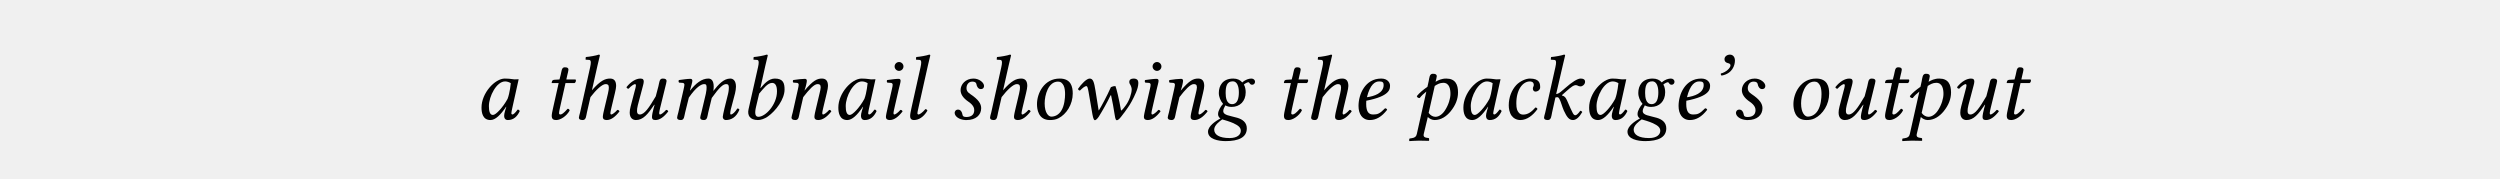
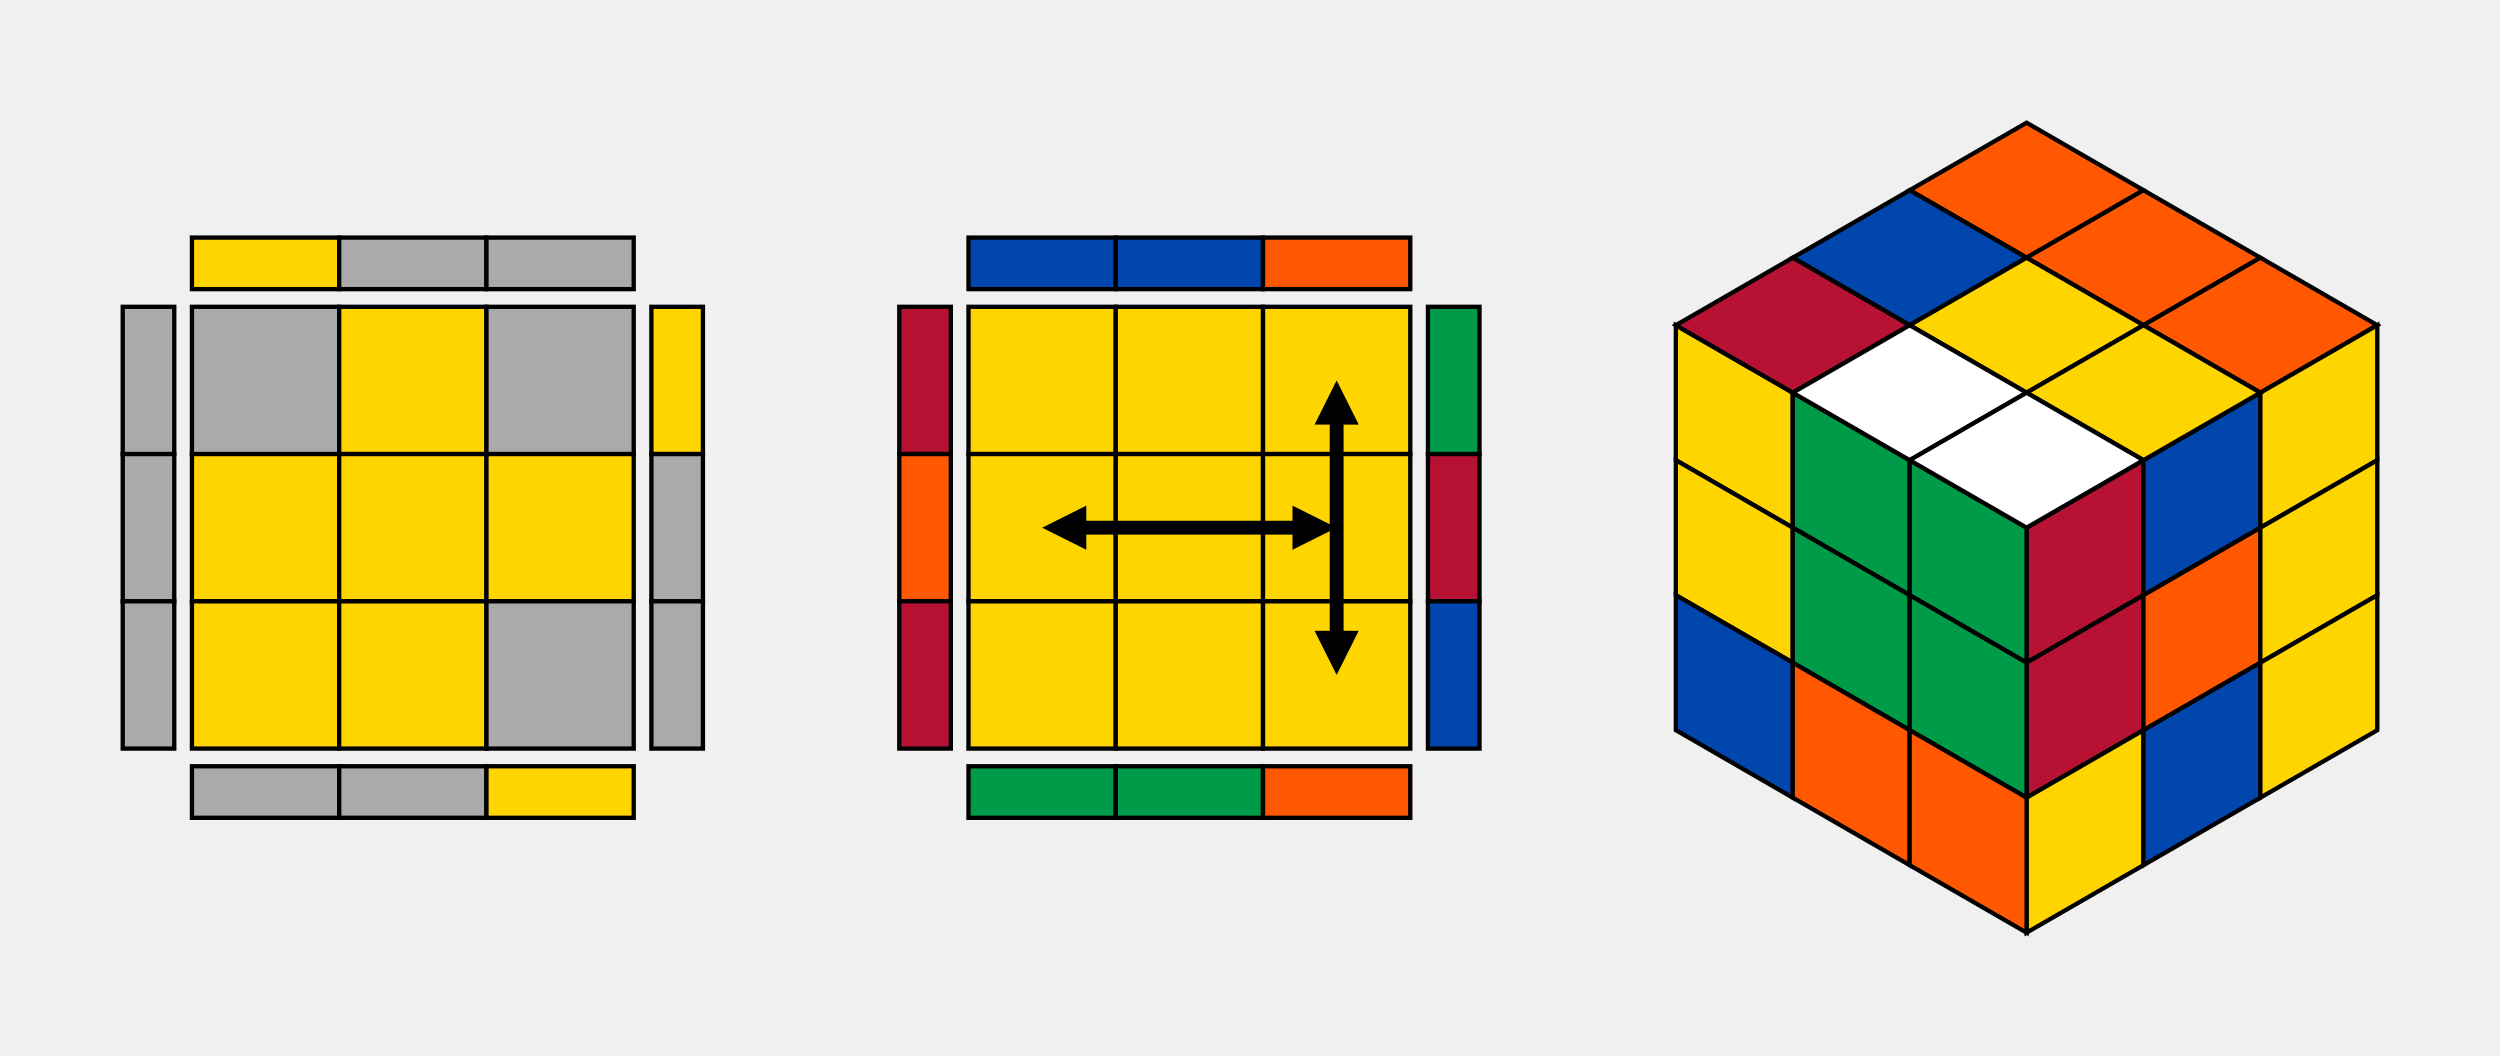
- <svg xmlns="http://www.w3.org/2000/svg" xmlns:xlink="http://www.w3.org/1999/xlink" class="typst-doc" viewBox="0 0 595.276 42.536" width="595.276pt" height="42.536pt">
-   <g>
-     <g transform="translate(112.9368 28.36323)">
-       <g class="typst-text" transform="scale(1, -1)">
-         <use xlink:href="#g2E3FF90794F3EDB27E26DF9B47696B1C" x="0" fill="#000000" fill-rule="nonzero" />
-         <use xlink:href="#gD39B3F2B492DC847B0596DC0776949EE" x="16.192" fill="#000000" fill-rule="nonzero" />
-         <use xlink:href="#gFA6148F88C331EEBF8F4A49EE591397C" x="22.946" fill="#000000" fill-rule="nonzero" />
-         <use xlink:href="#gBF1282F09A64114893AB126D8E2F85C0" x="34.364" fill="#000000" fill-rule="nonzero" />
-         <use xlink:href="#gB79EBE7CFE59DF1415B01F1D06CBE317" x="45.826" fill="#000000" fill-rule="nonzero" />
-         <use xlink:href="#gC516146BEC96A898DA501FF0179BAB92" x="63.052" fill="#000000" fill-rule="nonzero" />
-         <use xlink:href="#gC95D15F06200892310143E8791B3023D" x="73.568" fill="#000000" fill-rule="nonzero" />
-         <use xlink:href="#g2E3FF90794F3EDB27E26DF9B47696B1C" x="84.964" fill="#000000" fill-rule="nonzero" />
-         <use xlink:href="#g6F9311DFE36DC1568736632F5807BB54" x="95.656" fill="#000000" fill-rule="nonzero" />
-         <use xlink:href="#gD3F17393D9B1E532B669157320BCB379" x="101.728" fill="#000000" fill-rule="nonzero" />
-         <use xlink:href="#g63322C9237F8BAB432E587E13DB3CDCD" x="113.08" fill="#000000" fill-rule="nonzero" />
-         <use xlink:href="#gFA6148F88C331EEBF8F4A49EE591397C" x="120.846" fill="#000000" fill-rule="nonzero" />
-         <use xlink:href="#gCD14F748447278A5EDC4320BD7D8335A" x="132.264" fill="#000000" fill-rule="nonzero" />
-         <use xlink:href="#g20842ACA6734EB78DB5BC4F18B51A285" x="141.944" fill="#000000" fill-rule="nonzero" />
-         <use xlink:href="#g6F9311DFE36DC1568736632F5807BB54" x="157.08" fill="#000000" fill-rule="nonzero" />
-         <use xlink:href="#gC95D15F06200892310143E8791B3023D" x="163.152" fill="#000000" fill-rule="nonzero" />
-         <use xlink:href="#g86EF0F4F181AC3AC73F165A5A5893176" x="174.548" fill="#000000" fill-rule="nonzero" />
-         <use xlink:href="#gD39B3F2B492DC847B0596DC0776949EE" x="190.542" fill="#000000" fill-rule="nonzero" />
-         <use xlink:href="#gFA6148F88C331EEBF8F4A49EE591397C" x="197.296" fill="#000000" fill-rule="nonzero" />
-         <use xlink:href="#gDD1C33DF28D0A4B50807DFFF41D224A8" x="208.714" fill="#000000" fill-rule="nonzero" />
-         <use xlink:href="#g75D9209A7C6EC0DA10E195EF5AA3AF1" x="223.036" fill="#000000" fill-rule="nonzero" />
-         <use xlink:href="#g2E3FF90794F3EDB27E26DF9B47696B1C" x="233.794" fill="#000000" fill-rule="nonzero" />
-         <use xlink:href="#gDC20FB4BCDFDFCBDF624FCACDF5431A6" x="244.486" fill="#000000" fill-rule="nonzero" />
-         <use xlink:href="#gCB32F9CD6AABD69E5F559EA1151A1115" x="253.044" fill="#000000" fill-rule="nonzero" />
-         <use xlink:href="#g2E3FF90794F3EDB27E26DF9B47696B1C" x="263.736" fill="#000000" fill-rule="nonzero" />
-         <use xlink:href="#g86EF0F4F181AC3AC73F165A5A5893176" x="274.428" fill="#000000" fill-rule="nonzero" />
-         <use xlink:href="#gDD1C33DF28D0A4B50807DFFF41D224A8" x="284.922" fill="#000000" fill-rule="nonzero" />
-         <use xlink:href="#g45BC2897D5A1EA172A844C034B513456" x="293.216" fill="#000000" fill-rule="nonzero" />
-         <use xlink:href="#g63322C9237F8BAB432E587E13DB3CDCD" x="299.112" fill="#000000" fill-rule="nonzero" />
-         <use xlink:href="#gCD14F748447278A5EDC4320BD7D8335A" x="312.378" fill="#000000" fill-rule="nonzero" />
-         <use xlink:href="#gBF1282F09A64114893AB126D8E2F85C0" x="322.212" fill="#000000" fill-rule="nonzero" />
-         <use xlink:href="#gD39B3F2B492DC847B0596DC0776949EE" x="333.674" fill="#000000" fill-rule="nonzero" />
-         <use xlink:href="#g75D9209A7C6EC0DA10E195EF5AA3AF1" x="340.428" fill="#000000" fill-rule="nonzero" />
-         <use xlink:href="#gBF1282F09A64114893AB126D8E2F85C0" x="351.186" fill="#000000" fill-rule="nonzero" />
-         <use xlink:href="#gD39B3F2B492DC847B0596DC0776949EE" x="362.648" fill="#000000" fill-rule="nonzero" />
-       </g>
+ <svg xmlns="http://www.w3.org/2000/svg" viewBox="0 0 288.734 121.89" width="288.734pt" height="121.89pt">
+   <g transform="translate(14.17323 27.43937)">
+     <path fill="#aaaaaa" fill-rule="nonzero" stroke="#000000" stroke-width="0.5" stroke-linecap="butt" stroke-linejoin="miter" stroke-miterlimit="4" transform="translate(7.993701 7.993701)" d="M 0 0v 17.008h 17.008v -17.008Z " />
+     <path fill="#ffd500" fill-rule="nonzero" stroke="#000000" stroke-width="0.5" stroke-linecap="butt" stroke-linejoin="miter" stroke-miterlimit="4" transform="translate(25.00157 7.993701)" d="M 0 0v 17.008h 17.008v -17.008Z " />
+     <path fill="#aaaaaa" fill-rule="nonzero" stroke="#000000" stroke-width="0.5" stroke-linecap="butt" stroke-linejoin="miter" stroke-miterlimit="4" transform="translate(42.00945 7.993701)" d="M 0 0v 17.008h 17.008v -17.008Z " />
+     <path fill="#ffd500" fill-rule="nonzero" stroke="#000000" stroke-width="0.5" stroke-linecap="butt" stroke-linejoin="miter" stroke-miterlimit="4" transform="translate(7.993701 25.00157)" d="M 0 0v 17.008h 17.008v -17.008Z " />
+     <path fill="#ffd500" fill-rule="nonzero" stroke="#000000" stroke-width="0.5" stroke-linecap="butt" stroke-linejoin="miter" stroke-miterlimit="4" transform="translate(25.00157 25.00157)" d="M 0 0v 17.008h 17.008v -17.008Z " />
+     <path fill="#ffd500" fill-rule="nonzero" stroke="#000000" stroke-width="0.5" stroke-linecap="butt" stroke-linejoin="miter" stroke-miterlimit="4" transform="translate(42.00945 25.00157)" d="M 0 0v 17.008h 17.008v -17.008Z " />
+     <path fill="#ffd500" fill-rule="nonzero" stroke="#000000" stroke-width="0.5" stroke-linecap="butt" stroke-linejoin="miter" stroke-miterlimit="4" transform="translate(7.993701 42.00945)" d="M 0 0v 17.008h 17.008v -17.008Z " />
+     <path fill="#ffd500" fill-rule="nonzero" stroke="#000000" stroke-width="0.5" stroke-linecap="butt" stroke-linejoin="miter" stroke-miterlimit="4" transform="translate(25.00157 42.00945)" d="M 0 0v 17.008h 17.008v -17.008Z " />
+     <path fill="#aaaaaa" fill-rule="nonzero" stroke="#000000" stroke-width="0.5" stroke-linecap="butt" stroke-linejoin="miter" stroke-miterlimit="4" transform="translate(42.00945 42.00945)" d="M 0 0v 17.008h 17.008v -17.008Z " />
+     <path fill="#ffd500" fill-rule="nonzero" stroke="#000000" stroke-width="0.5" stroke-linecap="butt" stroke-linejoin="miter" stroke-miterlimit="4" transform="translate(7.993701)" d="M 0 0v 5.953h 17.008v -5.953Z " />
+     <path fill="#aaaaaa" fill-rule="nonzero" stroke="#000000" stroke-width="0.5" stroke-linecap="butt" stroke-linejoin="miter" stroke-miterlimit="4" transform="translate(7.993701 61.05827)" d="M 0 0v 5.953h 17.008v -5.953Z " />
+     <path fill="#aaaaaa" fill-rule="nonzero" stroke="#000000" stroke-width="0.5" stroke-linecap="butt" stroke-linejoin="miter" stroke-miterlimit="4" transform="translate(0 7.993701)" d="M 0 0v 17.008h 5.953v -17.008Z " />
+     <path fill="#ffd500" fill-rule="nonzero" stroke="#000000" stroke-width="0.5" stroke-linecap="butt" stroke-linejoin="miter" stroke-miterlimit="4" transform="translate(61.05827 7.993701)" d="M 0 0v 17.008h 5.953v -17.008Z " />
+     <path fill="#aaaaaa" fill-rule="nonzero" stroke="#000000" stroke-width="0.5" stroke-linecap="butt" stroke-linejoin="miter" stroke-miterlimit="4" transform="translate(25.00157)" d="M 0 0v 5.953h 17.008v -5.953Z " />
+     <path fill="#aaaaaa" fill-rule="nonzero" stroke="#000000" stroke-width="0.5" stroke-linecap="butt" stroke-linejoin="miter" stroke-miterlimit="4" transform="translate(25.00157 61.05827)" d="M 0 0v 5.953h 17.008v -5.953Z " />
+     <path fill="#aaaaaa" fill-rule="nonzero" stroke="#000000" stroke-width="0.5" stroke-linecap="butt" stroke-linejoin="miter" stroke-miterlimit="4" transform="translate(0 25.00157)" d="M 0 0v 17.008h 5.953v -17.008Z " />
+     <path fill="#aaaaaa" fill-rule="nonzero" stroke="#000000" stroke-width="0.5" stroke-linecap="butt" stroke-linejoin="miter" stroke-miterlimit="4" transform="translate(61.05827 25.00157)" d="M 0 0v 17.008h 5.953v -17.008Z " />
+     <path fill="#aaaaaa" fill-rule="nonzero" stroke="#000000" stroke-width="0.5" stroke-linecap="butt" stroke-linejoin="miter" stroke-miterlimit="4" transform="translate(42.00945)" d="M 0 0v 5.953h 17.008v -5.953Z " />
+     <path fill="#ffd500" fill-rule="nonzero" stroke="#000000" stroke-width="0.5" stroke-linecap="butt" stroke-linejoin="miter" stroke-miterlimit="4" transform="translate(42.00945 61.05827)" d="M 0 0v 5.953h 17.008v -5.953Z " />
+     <path fill="#aaaaaa" fill-rule="nonzero" stroke="#000000" stroke-width="0.5" stroke-linecap="butt" stroke-linejoin="miter" stroke-miterlimit="4" transform="translate(0 42.00945)" d="M 0 0v 17.008h 5.953v -17.008Z " />
+     <path fill="#aaaaaa" fill-rule="nonzero" stroke="#000000" stroke-width="0.5" stroke-linecap="butt" stroke-linejoin="miter" stroke-miterlimit="4" transform="translate(61.05827 42.00945)" d="M 0 0v 17.008h 5.953v -17.008Z " />
+   </g>
+   <g transform="translate(103.8614 27.43937)">
+     <path fill="#ffd500" fill-rule="nonzero" stroke="#000000" stroke-width="0.5" stroke-linecap="butt" stroke-linejoin="miter" stroke-miterlimit="4" transform="translate(7.993701 7.993701)" d="M 0 0v 17.008h 17.008v -17.008Z " />
+     <path fill="#ffd500" fill-rule="nonzero" stroke="#000000" stroke-width="0.5" stroke-linecap="butt" stroke-linejoin="miter" stroke-miterlimit="4" transform="translate(25.00157 7.993701)" d="M 0 0v 17.008h 17.008v -17.008Z " />
+     <path fill="#ffd500" fill-rule="nonzero" stroke="#000000" stroke-width="0.5" stroke-linecap="butt" stroke-linejoin="miter" stroke-miterlimit="4" transform="translate(42.00945 7.993701)" d="M 0 0v 17.008h 17.008v -17.008Z " />
+     <path fill="#ffd500" fill-rule="nonzero" stroke="#000000" stroke-width="0.5" stroke-linecap="butt" stroke-linejoin="miter" stroke-miterlimit="4" transform="translate(7.993701 25.00157)" d="M 0 0v 17.008h 17.008v -17.008Z " />
+     <path fill="#ffd500" fill-rule="nonzero" stroke="#000000" stroke-width="0.5" stroke-linecap="butt" stroke-linejoin="miter" stroke-miterlimit="4" transform="translate(25.00157 25.00157)" d="M 0 0v 17.008h 17.008v -17.008Z " />
+     <path fill="#ffd500" fill-rule="nonzero" stroke="#000000" stroke-width="0.5" stroke-linecap="butt" stroke-linejoin="miter" stroke-miterlimit="4" transform="translate(42.00945 25.00157)" d="M 0 0v 17.008h 17.008v -17.008Z " />
+     <path fill="#ffd500" fill-rule="nonzero" stroke="#000000" stroke-width="0.5" stroke-linecap="butt" stroke-linejoin="miter" stroke-miterlimit="4" transform="translate(7.993701 42.00945)" d="M 0 0v 17.008h 17.008v -17.008Z " />
+     <path fill="#ffd500" fill-rule="nonzero" stroke="#000000" stroke-width="0.5" stroke-linecap="butt" stroke-linejoin="miter" stroke-miterlimit="4" transform="translate(25.00157 42.00945)" d="M 0 0v 17.008h 17.008v -17.008Z " />
+     <path fill="#ffd500" fill-rule="nonzero" stroke="#000000" stroke-width="0.5" stroke-linecap="butt" stroke-linejoin="miter" stroke-miterlimit="4" transform="translate(42.00945 42.00945)" d="M 0 0v 17.008h 17.008v -17.008Z " />
+     <path fill="#0046ad" fill-rule="nonzero" stroke="#000000" stroke-width="0.5" stroke-linecap="butt" stroke-linejoin="miter" stroke-miterlimit="4" transform="translate(7.993701)" d="M 0 0v 5.953h 17.008v -5.953Z " />
+     <path fill="#009b48" fill-rule="nonzero" stroke="#000000" stroke-width="0.5" stroke-linecap="butt" stroke-linejoin="miter" stroke-miterlimit="4" transform="translate(7.993701 61.05827)" d="M 0 0v 5.953h 17.008v -5.953Z " />
+     <path fill="#b71234" fill-rule="nonzero" stroke="#000000" stroke-width="0.5" stroke-linecap="butt" stroke-linejoin="miter" stroke-miterlimit="4" transform="translate(0 7.993701)" d="M 0 0v 17.008h 5.953v -17.008Z " />
+     <path fill="#009b48" fill-rule="nonzero" stroke="#000000" stroke-width="0.5" stroke-linecap="butt" stroke-linejoin="miter" stroke-miterlimit="4" transform="translate(61.05827 7.993701)" d="M 0 0v 17.008h 5.953v -17.008Z " />
+     <path fill="#0046ad" fill-rule="nonzero" stroke="#000000" stroke-width="0.5" stroke-linecap="butt" stroke-linejoin="miter" stroke-miterlimit="4" transform="translate(25.00157)" d="M 0 0v 5.953h 17.008v -5.953Z " />
+     <path fill="#009b48" fill-rule="nonzero" stroke="#000000" stroke-width="0.5" stroke-linecap="butt" stroke-linejoin="miter" stroke-miterlimit="4" transform="translate(25.00157 61.05827)" d="M 0 0v 5.953h 17.008v -5.953Z " />
+     <path fill="#ff5800" fill-rule="nonzero" stroke="#000000" stroke-width="0.5" stroke-linecap="butt" stroke-linejoin="miter" stroke-miterlimit="4" transform="translate(0 25.00157)" d="M 0 0v 17.008h 5.953v -17.008Z " />
+     <path fill="#b71234" fill-rule="nonzero" stroke="#000000" stroke-width="0.5" stroke-linecap="butt" stroke-linejoin="miter" stroke-miterlimit="4" transform="translate(61.05827 25.00157)" d="M 0 0v 17.008h 5.953v -17.008Z " />
+     <path fill="#ff5800" fill-rule="nonzero" stroke="#000000" stroke-width="0.5" stroke-linecap="butt" stroke-linejoin="miter" stroke-miterlimit="4" transform="translate(42.00945)" d="M 0 0v 5.953h 17.008v -5.953Z " />
+     <path fill="#ff5800" fill-rule="nonzero" stroke="#000000" stroke-width="0.5" stroke-linecap="butt" stroke-linejoin="miter" stroke-miterlimit="4" transform="translate(42.00945 61.05827)" d="M 0 0v 5.953h 17.008v -5.953Z " />
+     <path fill="#b71234" fill-rule="nonzero" stroke="#000000" stroke-width="0.5" stroke-linecap="butt" stroke-linejoin="miter" stroke-miterlimit="4" transform="translate(0 42.00945)" d="M 0 0v 17.008h 5.953v -17.008Z " />
+     <path fill="#0046ad" fill-rule="nonzero" stroke="#000000" stroke-width="0.5" stroke-linecap="butt" stroke-linejoin="miter" stroke-miterlimit="4" transform="translate(61.05827 42.00945)" d="M 0 0v 17.008h 5.953v -17.008Z " />
+     <path fill="none" stroke="#000000" stroke-width="1.6" stroke-linecap="butt" stroke-linejoin="miter" stroke-miterlimit="4" transform="translate(50.51339 20.06929)" d="M 0 0v 26.872" />
+     <path fill="#000000" fill-rule="nonzero" d="M 0 0m 50.513 50.513l 2.551 -5.102h -5.102Z " />
+     <path fill="#000000" fill-rule="nonzero" d="M 0 0m 50.513 16.498l -2.551 5.102h 5.102Z " />
+     <path fill="none" stroke="#000000" stroke-width="1.6" stroke-linecap="butt" stroke-linejoin="miter" stroke-miterlimit="4" transform="translate(20.06929 33.50551)" d="M 0 0h 26.872" />
+     <path fill="#000000" fill-rule="nonzero" d="M 0 0m 50.513 33.506l -5.102 -2.551v 5.102Z " />
+     <path fill="#000000" fill-rule="nonzero" d="M 0 0m 16.498 33.506l 5.102 2.551v -5.102Z " />
+   </g>
+   <g transform="translate(193.5496 14.17323)">
+     <g>
+       <path fill="#ff5800" fill-rule="nonzero" stroke="#000000" stroke-width="0.5" stroke-linecap="butt" stroke-linejoin="miter" stroke-miterlimit="4" transform="translate(27.00363)" d="M 0 0m 13.502 0l 13.502 7.795l -13.502 7.795l -13.502 -7.795l 13.502 -7.795Z " />
+       <path fill="#ffd500" fill-rule="nonzero" stroke="#000000" stroke-width="0.5" stroke-linecap="butt" stroke-linejoin="miter" stroke-miterlimit="4" transform="translate(0 23.38583)" d="M 0 0m 0 15.591l 13.502 7.795v -15.591l -13.502 -7.795v 15.591Z " />
+       <path fill="#b71234" fill-rule="nonzero" stroke="#000000" stroke-width="0.5" stroke-linecap="butt" stroke-linejoin="miter" stroke-miterlimit="4" transform="translate(40.50544 38.97638)" d="M 0 0m 0 23.386l 13.502 -7.795v -15.591l -13.502 7.795v 15.591Z " />
+       <path fill="#ff5800" fill-rule="nonzero" stroke="#000000" stroke-width="0.5" stroke-linecap="butt" stroke-linejoin="miter" stroke-miterlimit="4" transform="translate(40.50544 7.795276)" d="M 0 0m 13.502 0l 13.502 7.795l -13.502 7.795l -13.502 -7.795l 13.502 -7.795Z " />
+       <path fill="#009b48" fill-rule="nonzero" stroke="#000000" stroke-width="0.5" stroke-linecap="butt" stroke-linejoin="miter" stroke-miterlimit="4" transform="translate(13.50181 31.1811)" d="M 0 0m 0 15.591l 13.502 7.795v -15.591l -13.502 -7.795v 15.591Z " />
+       <path fill="#0046ad" fill-rule="nonzero" stroke="#000000" stroke-width="0.5" stroke-linecap="butt" stroke-linejoin="miter" stroke-miterlimit="4" transform="translate(54.00725 31.1811)" d="M 0 0m 0 23.386l 13.502 -7.795v -15.591l -13.502 7.795v 15.591Z " />
+       <path fill="#ff5800" fill-rule="nonzero" stroke="#000000" stroke-width="0.5" stroke-linecap="butt" stroke-linejoin="miter" stroke-miterlimit="4" transform="translate(54.00725 15.59055)" d="M 0 0m 13.502 0l 13.502 7.795l -13.502 7.795l -13.502 -7.795l 13.502 -7.795Z " />
+       <path fill="#009b48" fill-rule="nonzero" stroke="#000000" stroke-width="0.5" stroke-linecap="butt" stroke-linejoin="miter" stroke-miterlimit="4" transform="translate(27.00363 38.97638)" d="M 0 0m 0 15.591l 13.502 7.795v -15.591l -13.502 -7.795v 15.591Z " />
+       <path fill="#ffd500" fill-rule="nonzero" stroke="#000000" stroke-width="0.5" stroke-linecap="butt" stroke-linejoin="miter" stroke-miterlimit="4" transform="translate(67.50907 23.38583)" d="M 0 0m 0 23.386l 13.502 -7.795v -15.591l -13.502 7.795v 15.591Z " />
+       <path fill="#0046ad" fill-rule="nonzero" stroke="#000000" stroke-width="0.5" stroke-linecap="butt" stroke-linejoin="miter" stroke-miterlimit="4" transform="translate(13.50181 7.795276)" d="M 0 0m 13.502 0l 13.502 7.795l -13.502 7.795l -13.502 -7.795l 13.502 -7.795Z " />
+       <path fill="#ffd500" fill-rule="nonzero" stroke="#000000" stroke-width="0.5" stroke-linecap="butt" stroke-linejoin="miter" stroke-miterlimit="4" transform="translate(0 38.97638)" d="M 0 0m 0 15.591l 13.502 7.795v -15.591l -13.502 -7.795v 15.591Z " />
+       <path fill="#b71234" fill-rule="nonzero" stroke="#000000" stroke-width="0.5" stroke-linecap="butt" stroke-linejoin="miter" stroke-miterlimit="4" transform="translate(40.50544 54.56693)" d="M 0 0m 0 23.386l 13.502 -7.795v -15.591l -13.502 7.795v 15.591Z " />
+       <path fill="#ffd500" fill-rule="nonzero" stroke="#000000" stroke-width="0.5" stroke-linecap="butt" stroke-linejoin="miter" stroke-miterlimit="4" transform="translate(27.00363 15.59055)" d="M 0 0m 13.502 0l 13.502 7.795l -13.502 7.795l -13.502 -7.795l 13.502 -7.795Z " />
+       <path fill="#009b48" fill-rule="nonzero" stroke="#000000" stroke-width="0.5" stroke-linecap="butt" stroke-linejoin="miter" stroke-miterlimit="4" transform="translate(13.50181 46.77165)" d="M 0 0m 0 15.591l 13.502 7.795v -15.591l -13.502 -7.795v 15.591Z " />
+       <path fill="#ff5800" fill-rule="nonzero" stroke="#000000" stroke-width="0.5" stroke-linecap="butt" stroke-linejoin="miter" stroke-miterlimit="4" transform="translate(54.00725 46.77165)" d="M 0 0m 0 23.386l 13.502 -7.795v -15.591l -13.502 7.795v 15.591Z " />
+       <path fill="#ffd500" fill-rule="nonzero" stroke="#000000" stroke-width="0.5" stroke-linecap="butt" stroke-linejoin="miter" stroke-miterlimit="4" transform="translate(40.50544 23.38583)" d="M 0 0m 13.502 0l 13.502 7.795l -13.502 7.795l -13.502 -7.795l 13.502 -7.795Z " />
+       <path fill="#009b48" fill-rule="nonzero" stroke="#000000" stroke-width="0.5" stroke-linecap="butt" stroke-linejoin="miter" stroke-miterlimit="4" transform="translate(27.00363 54.56693)" d="M 0 0m 0 15.591l 13.502 7.795v -15.591l -13.502 -7.795v 15.591Z " />
+       <path fill="#ffd500" fill-rule="nonzero" stroke="#000000" stroke-width="0.5" stroke-linecap="butt" stroke-linejoin="miter" stroke-miterlimit="4" transform="translate(67.50907 38.97638)" d="M 0 0m 0 23.386l 13.502 -7.795v -15.591l -13.502 7.795v 15.591Z " />
+       <path fill="#b71234" fill-rule="nonzero" stroke="#000000" stroke-width="0.5" stroke-linecap="butt" stroke-linejoin="miter" stroke-miterlimit="4" transform="translate(0 15.59055)" d="M 0 0m 13.502 0l 13.502 7.795l -13.502 7.795l -13.502 -7.795l 13.502 -7.795Z " />
+       <path fill="#0046ad" fill-rule="nonzero" stroke="#000000" stroke-width="0.5" stroke-linecap="butt" stroke-linejoin="miter" stroke-miterlimit="4" transform="translate(0 54.56693)" d="M 0 0m 0 15.591l 13.502 7.795v -15.591l -13.502 -7.795v 15.591Z " />
+       <path fill="#ffd500" fill-rule="nonzero" stroke="#000000" stroke-width="0.5" stroke-linecap="butt" stroke-linejoin="miter" stroke-miterlimit="4" transform="translate(40.50544 70.15748)" d="M 0 0m 0 23.386l 13.502 -7.795v -15.591l -13.502 7.795v 15.591Z " />
+       <path fill="#ffffff" fill-rule="nonzero" stroke="#000000" stroke-width="0.5" stroke-linecap="butt" stroke-linejoin="miter" stroke-miterlimit="4" transform="translate(13.50181 23.38583)" d="M 0 0m 13.502 0l 13.502 7.795l -13.502 7.795l -13.502 -7.795l 13.502 -7.795Z " />
+       <path fill="#ff5800" fill-rule="nonzero" stroke="#000000" stroke-width="0.5" stroke-linecap="butt" stroke-linejoin="miter" stroke-miterlimit="4" transform="translate(13.50181 62.3622)" d="M 0 0m 0 15.591l 13.502 7.795v -15.591l -13.502 -7.795v 15.591Z " />
+       <path fill="#0046ad" fill-rule="nonzero" stroke="#000000" stroke-width="0.5" stroke-linecap="butt" stroke-linejoin="miter" stroke-miterlimit="4" transform="translate(54.00725 62.3622)" d="M 0 0m 0 23.386l 13.502 -7.795v -15.591l -13.502 7.795v 15.591Z " />
+       <path fill="#ffffff" fill-rule="nonzero" stroke="#000000" stroke-width="0.5" stroke-linecap="butt" stroke-linejoin="miter" stroke-miterlimit="4" transform="translate(27.00363 31.1811)" d="M 0 0m 13.502 0l 13.502 7.795l -13.502 7.795l -13.502 -7.795l 13.502 -7.795Z " />
+       <path fill="#ff5800" fill-rule="nonzero" stroke="#000000" stroke-width="0.5" stroke-linecap="butt" stroke-linejoin="miter" stroke-miterlimit="4" transform="translate(27.00363 70.15748)" d="M 0 0m 0 15.591l 13.502 7.795v -15.591l -13.502 -7.795v 15.591Z " />
+       <path fill="#ffd500" fill-rule="nonzero" stroke="#000000" stroke-width="0.5" stroke-linecap="butt" stroke-linejoin="miter" stroke-miterlimit="4" transform="translate(67.50907 54.56693)" d="M 0 0m 0 23.386l 13.502 -7.795v -15.591l -13.502 7.795v 15.591Z " />
    </g>
  </g>
-   <defs id="glyph">
-     <symbol id="g2E3FF90794F3EDB27E26DF9B47696B1C" overflow="visible">
-       <path d="M 9.02 9.526 C 8.426 9.592 8.14 9.658 7.26 9.658 C 4.906 9.658 1.716 6.204 1.716 2.75 C 1.716 1.518 2.002 -0.22 3.85 -0.22 C 5.016 -0.22 6.248 0.99 7.568 2.948 L 7.612 2.904 L 7.326 1.98 C 7.172 1.474 7.106 1.034 7.106 0.77 C 7.106 0.352 7.26 -0.22 8.008 -0.22 C 9.372 -0.22 10.252 0.66 10.824 1.914 C 10.714 2.112 10.604 2.266 10.318 2.266 C 9.724 1.452 9.306 1.1 9.086 1.1 C 9.02 1.1 8.822 1.144 8.822 1.408 C 8.822 1.606 8.954 2.222 9.042 2.64 L 10.56 9.482 C 10.406 9.482 10.274 9.482 10.12 9.482 C 9.724 9.46 9.35 9.438 9.02 9.526 Z M 7.92 4.818 C 6.842 2.838 5.148 0.99 4.444 0.99 C 3.696 0.99 3.476 1.87 3.476 3.102 C 3.476 5.434 5.302 8.976 7.326 8.976 C 7.788 8.976 8.272 8.822 8.69 8.558 C 8.69 8.558 8.47 6.226 7.92 4.818 Z " />
-     </symbol>
-     <symbol id="gD39B3F2B492DC847B0596DC0776949EE" overflow="visible">
-       <path d="M 4.092 9.438 L 2.926 9.372 C 2.508 9.35 2.354 9.174 2.31 8.998 C 2.288 8.932 2.222 8.668 2.222 8.624 C 2.222 8.58 2.288 8.58 2.354 8.58 L 3.894 8.58 L 2.552 2.596 C 2.398 1.892 2.244 1.21 2.244 0.792 C 2.244 0 2.64 -0.22 3.322 -0.22 C 4.312 -0.22 5.764 0.682 6.512 2.046 C 6.446 2.332 6.292 2.464 6.028 2.464 C 5.016 1.32 4.62 1.1 4.268 1.1 C 4.202 1.1 3.982 1.144 3.982 1.408 C 3.982 1.606 4.048 2.046 4.224 2.794 L 5.522 8.58 L 7.678 8.58 C 7.942 8.69 8.14 9.262 7.898 9.438 L 5.72 9.438 L 5.94 10.428 C 6.028 10.846 6.226 11.484 6.226 11.748 C 6.226 12.122 6.05 12.342 5.346 12.342 C 4.554 12.342 4.598 11.352 4.378 10.538 Z " />
-     </symbol>
-     <symbol id="gFA6148F88C331EEBF8F4A49EE591397C" overflow="visible">
-       <path d="M 3.872 1.584 L 4.708 5.236 C 6.094 7.04 7.524 8.338 8.316 8.338 C 8.778 8.338 9.086 8.206 9.086 7.524 C 9.086 7.216 9.042 6.798 8.866 6.05 L 8.03 2.53 C 7.854 1.826 7.656 0.924 7.656 0.506 C 7.656 0.088 7.898 -0.22 8.558 -0.22 C 9.614 -0.22 10.604 0.528 11.616 1.826 C 11.55 2.024 11.418 2.2 11.11 2.2 C 10.538 1.54 9.9 1.1 9.68 1.1 C 9.526 1.1 9.46 1.21 9.46 1.474 C 9.46 1.672 9.57 2.156 9.702 2.728 L 10.538 6.226 C 10.714 6.996 10.824 7.502 10.824 7.898 C 10.824 9.218 10.23 9.658 9.372 9.658 C 8.228 9.658 7.084 9.196 5.06 6.864 L 6.402 12.826 C 6.732 14.256 6.952 15.136 6.952 15.136 C 6.952 15.29 6.886 15.356 6.688 15.356 C 6.094 15.136 4.51 14.85 3.608 14.784 L 3.542 14.256 C 3.542 14.19 3.564 14.146 3.652 14.146 L 4.334 14.102 C 4.62 14.102 4.796 13.97 4.796 13.486 C 4.796 13.244 4.752 12.87 4.642 12.386 L 2.244 1.584 C 2.134 1.144 1.958 0.594 1.958 0.374 C 1.958 0.022 2.156 -0.22 2.86 -0.22 C 3.696 -0.22 3.674 0.748 3.872 1.584 Z " />
-     </symbol>
-     <symbol id="gBF1282F09A64114893AB126D8E2F85C0" overflow="visible">
-       <path d="M 11.132 7.744 C 11.22 8.14 11.418 8.8 11.418 9.064 C 11.418 9.438 11.198 9.658 10.494 9.658 C 9.658 9.658 9.702 8.69 9.482 7.854 L 8.844 5.434 C 7.216 2.662 6.138 1.1 5.038 1.1 C 4.642 1.1 4.378 1.32 4.378 1.914 C 4.378 2.266 4.422 2.728 4.576 3.322 L 5.522 6.908 C 5.698 7.612 5.984 8.514 5.984 8.932 C 5.984 9.35 5.852 9.658 5.192 9.658 C 4.136 9.658 2.882 8.91 1.87 7.612 C 1.936 7.414 2.068 7.238 2.376 7.238 C 2.948 7.898 3.674 8.338 3.894 8.338 C 4.048 8.338 4.114 8.228 4.114 7.964 C 4.114 7.766 3.982 7.282 3.828 6.71 L 2.86 3.014 C 2.706 2.442 2.64 1.958 2.64 1.54 C 2.64 0.286 3.344 -0.22 4.114 -0.22 C 5.83 -0.22 6.93 1.144 8.492 3.432 L 8.558 3.388 L 8.316 2.53 C 8.118 1.826 7.942 0.924 7.942 0.506 C 7.942 0.088 8.096 -0.22 8.756 -0.22 C 9.812 -0.22 10.802 0.528 11.814 1.826 C 11.748 2.024 11.616 2.2 11.308 2.2 C 10.736 1.54 10.098 1.1 9.878 1.1 C 9.724 1.1 9.658 1.21 9.658 1.474 C 9.658 1.672 9.768 2.156 9.9 2.728 Z " />
-     </symbol>
-     <symbol id="gB79EBE7CFE59DF1415B01F1D06CBE317" overflow="visible">
-       <path d="M 4.004 7.062 L 2.75 1.584 C 2.64 1.144 2.464 0.594 2.464 0.374 C 2.464 0.022 2.662 -0.22 3.366 -0.22 C 4.202 -0.22 4.158 0.748 4.378 1.584 L 5.258 5.126 C 6.974 7.612 8.206 8.338 8.91 8.338 C 9.35 8.338 9.482 8.184 9.482 7.524 C 9.482 7.26 9.46 6.732 9.306 6.05 L 8.25 1.584 C 8.14 1.144 7.964 0.594 7.964 0.374 C 7.964 0.022 8.162 -0.22 8.866 -0.22 C 9.702 -0.22 9.68 0.748 9.878 1.584 L 10.714 5.038 C 12.584 7.656 13.442 8.338 14.146 8.338 C 14.564 8.338 14.784 8.184 14.784 7.524 C 14.784 7.282 14.762 6.644 14.586 5.962 L 13.728 2.508 C 13.508 1.606 13.332 0.704 13.332 0.506 C 13.332 0.066 13.728 -0.22 14.036 -0.22 C 15.334 -0.22 16.544 0.418 17.292 2.222 C 17.248 2.42 17.094 2.53 16.808 2.53 C 16.28 1.694 15.664 1.1 15.268 1.1 C 15.158 1.1 15.114 1.232 15.114 1.342 C 15.114 1.43 15.158 1.98 15.224 2.222 L 16.258 6.138 C 16.39 6.644 16.478 7.326 16.478 7.744 C 16.478 9.13 15.818 9.658 15.136 9.658 C 13.574 9.658 12.364 8.316 11.088 6.71 C 11.154 7.062 11.176 7.458 11.176 7.744 C 11.176 9.284 10.516 9.658 9.9 9.658 C 8.316 9.658 6.886 8.492 5.588 6.82 L 5.544 6.842 L 5.588 7.04 C 5.808 7.898 6.094 8.756 6.094 9.13 C 6.094 9.438 5.918 9.592 5.632 9.592 C 4.928 9.592 3.938 9.438 2.904 9.306 C 2.75 9.13 2.794 8.888 2.926 8.69 L 3.806 8.624 C 4.07 8.602 4.202 8.404 4.202 8.184 C 4.202 7.986 4.136 7.678 4.004 7.062 Z " />
-     </symbol>
-     <symbol id="gC516146BEC96A898DA501FF0179BAB92" overflow="visible">
-       <path d="M 6.27 12.826 C 6.6 14.256 6.82 15.136 6.82 15.136 C 6.82 15.29 6.754 15.356 6.556 15.356 C 5.962 15.136 4.378 14.85 3.476 14.784 L 3.41 14.256 C 3.41 14.19 3.432 14.146 3.52 14.146 L 4.202 14.102 C 4.488 14.102 4.664 13.97 4.664 13.486 C 4.664 13.244 4.62 12.87 4.51 12.386 L 2.244 2.332 C 1.936 0.968 2.508 -0.22 4.488 -0.22 C 5.17 -0.22 6.028 0.066 6.798 0.594 C 8.8 1.98 10.824 4.796 10.824 7.04 C 10.824 8.536 10.516 9.658 8.514 9.658 C 6.996 9.658 5.874 8.272 5.104 7.37 L 5.06 7.392 Z M 9.02 6.622 C 9.02 3.432 6.27 0.55 4.598 0.55 C 3.806 0.55 3.674 1.408 4.026 2.904 L 4.774 6.072 C 5.808 7.282 6.798 8.624 7.854 8.624 C 8.514 8.624 9.02 8.118 9.02 6.622 Z " />
-     </symbol>
-     <symbol id="gC95D15F06200892310143E8791B3023D" overflow="visible">
-       <path d="M 9.526 2.728 L 10.362 6.226 C 10.538 6.996 10.648 7.502 10.648 7.898 C 10.648 9.218 10.054 9.658 9.196 9.658 C 8.052 9.658 7.106 9.196 5.082 6.82 L 5.06 6.842 L 5.126 7.04 C 5.412 7.854 5.61 8.8 5.61 9.13 C 5.61 9.438 5.434 9.592 5.148 9.592 C 4.444 9.592 3.41 9.46 2.376 9.306 C 2.222 9.13 2.266 8.888 2.398 8.69 L 3.278 8.624 C 3.542 8.602 3.674 8.404 3.674 8.184 C 3.674 8.008 3.608 7.678 3.476 7.062 L 2.244 1.584 C 2.134 1.144 1.958 0.594 1.958 0.374 C 1.958 0.022 2.2 -0.22 2.904 -0.22 C 3.74 -0.22 3.718 0.748 3.916 1.584 L 4.752 5.236 C 6.138 7.04 7.348 8.338 8.14 8.338 C 8.602 8.338 8.91 8.228 8.91 7.546 C 8.91 7.282 8.778 6.666 8.624 6.05 L 7.788 2.53 C 7.612 1.826 7.414 0.924 7.414 0.506 C 7.414 0.088 7.656 -0.22 8.316 -0.22 C 9.372 -0.22 10.428 0.528 11.44 1.826 C 11.374 2.024 11.242 2.2 10.934 2.2 C 10.362 1.54 9.724 1.1 9.504 1.1 C 9.35 1.1 9.284 1.21 9.284 1.474 C 9.284 1.672 9.394 2.156 9.526 2.728 Z " />
-     </symbol>
-     <symbol id="g6F9311DFE36DC1568736632F5807BB54" overflow="visible">
-       <path d="M 5.39 7.04 C 5.588 7.898 5.852 8.756 5.852 9.13 C 5.852 9.438 5.676 9.592 5.39 9.592 C 4.686 9.592 3.696 9.438 2.662 9.306 C 2.508 9.13 2.552 8.888 2.684 8.69 L 3.564 8.624 C 3.828 8.602 3.96 8.404 3.96 8.184 C 3.96 7.986 3.916 7.678 3.762 7.062 L 2.728 2.53 C 2.574 1.826 2.354 0.924 2.354 0.506 C 2.354 0.088 2.596 -0.22 3.256 -0.22 C 4.312 -0.22 5.302 0.528 6.314 1.826 C 6.248 2.024 6.116 2.2 5.808 2.2 C 5.236 1.54 4.598 1.1 4.378 1.1 C 4.224 1.1 4.158 1.21 4.158 1.474 C 4.158 1.672 4.268 2.156 4.4 2.728 Z M 4.422 12.54 C 4.422 11.968 4.906 11.484 5.478 11.484 C 6.05 11.484 6.534 11.968 6.534 12.54 C 6.534 13.112 6.05 13.596 5.478 13.596 C 4.906 13.596 4.422 13.112 4.422 12.54 Z " />
-     </symbol>
-     <symbol id="gD3F17393D9B1E532B669157320BCB379" overflow="visible">
-       <path d="M 6.292 12.826 C 6.622 14.256 6.842 15.136 6.842 15.136 C 6.842 15.29 6.776 15.356 6.578 15.356 C 5.984 15.136 4.4 14.85 3.498 14.784 L 3.432 14.256 C 3.432 14.19 3.454 14.146 3.542 14.146 L 4.224 14.102 C 4.51 14.102 4.686 13.97 4.686 13.486 C 4.686 13.244 4.642 12.87 4.532 12.386 L 2.354 2.618 C 2.2 1.914 2.046 1.166 2.046 0.748 C 2.046 0.33 2.156 -0.22 2.97 -0.22 C 3.96 -0.22 5.17 0.352 6.16 2.002 C 6.072 2.222 5.962 2.376 5.676 2.376 C 5.016 1.584 4.312 1.1 4.048 1.1 C 3.872 1.1 3.784 1.232 3.784 1.408 C 3.784 1.584 3.85 1.914 4.048 2.794 Z " />
-     </symbol>
-     <symbol id="g63322C9237F8BAB432E587E13DB3CDCD" overflow="visible">
-       <path d="M 3.828 -0.22 L 4.158 -0.22 C 6.314 -0.22 7.612 0.968 7.612 2.596 C 7.612 3.63 7.018 4.642 4.994 5.984 C 4.334 6.424 4.114 6.82 4.114 7.37 C 4.114 8.14 4.554 8.932 5.5 8.932 C 6.05 8.932 6.424 8.756 6.49 8.294 C 6.556 7.766 6.93 7.15 7.502 7.15 C 8.118 7.15 8.294 7.546 8.294 7.898 C 8.294 8.69 7.15 9.658 5.786 9.658 C 3.872 9.658 2.706 8.25 2.706 6.908 C 2.706 6.028 3.19 5.082 4.62 4.114 C 5.786 3.322 5.962 2.596 5.962 2.134 C 5.962 0.924 5.082 0.506 4.092 0.506 C 3.52 0.506 3.212 0.616 3.146 1.1 C 3.08 1.606 2.772 2.266 2.112 2.266 C 1.474 2.266 1.298 1.738 1.298 1.496 C 1.298 0.682 2.31 -0.132 3.828 -0.22 Z " />
-     </symbol>
-     <symbol id="gCD14F748447278A5EDC4320BD7D8335A" overflow="visible">
-       <path d="M 1.716 3.564 C 1.716 2.398 2.002 -0.22 4.796 -0.22 C 5.5 -0.22 6.182 -0.132 6.82 0.198 C 8.734 1.166 10.23 3.498 10.23 6.094 C 10.23 7.678 9.834 9.658 7.128 9.658 C 3.454 9.658 1.716 6.204 1.716 3.564 Z M 3.542 3.74 C 3.542 5.72 4.4 8.932 6.732 8.932 C 7.392 8.932 7.744 8.58 8.074 7.964 C 8.338 7.414 8.404 6.6 8.404 5.94 C 8.404 5.06 8.272 3.168 7.458 1.936 C 6.842 0.99 5.962 0.594 5.126 0.594 C 4.488 0.594 3.542 1.43 3.542 3.74 Z " />
-     </symbol>
-     <symbol id="g20842ACA6734EB78DB5BC4F18B51A285" overflow="visible">
-       <path d="M 5.83 -0.264 C 6.006 -0.264 6.402 0.044 6.754 0.594 C 7.568 1.892 8.778 4.004 9.548 5.654 L 9.68 5.676 C 9.988 4.268 10.318 2.486 10.538 1.012 C 10.692 -0.044 10.846 -0.264 11.044 -0.264 C 11.308 -0.264 11.616 0 12.056 0.55 C 12.694 1.342 13.398 2.332 13.706 2.794 C 14.19 3.454 14.96 4.818 15.576 6.27 C 15.906 7.04 16.17 7.832 16.17 8.624 C 16.17 9.24 15.884 9.658 15.026 9.658 C 14.388 9.658 14.014 9.372 14.014 8.844 C 14.014 8.712 14.058 8.492 14.124 8.404 C 14.454 7.898 14.586 7.436 14.586 7.084 C 14.586 6.094 14.014 4.4 13.178 3.278 C 12.848 2.816 12.496 2.376 12.188 2.068 L 12.034 2.112 C 11.836 3.256 11.55 4.73 11.264 5.918 C 11.066 6.754 10.868 7.502 10.714 7.876 C 10.362 7.876 9.988 7.788 9.636 7.612 C 8.712 5.5 7.282 2.882 6.776 2.09 L 6.71 2.112 L 5.962 6.798 C 5.632 8.844 5.39 9.658 4.576 9.658 C 3.85 9.658 2.574 8.36 1.804 7.194 C 1.848 6.974 2.024 6.82 2.266 6.798 C 2.882 7.392 3.388 7.854 3.806 7.854 C 4.026 7.854 4.136 7.48 4.312 6.512 L 5.236 1.144 C 5.434 0.044 5.632 -0.264 5.83 -0.264 Z " />
-     </symbol>
-     <symbol id="g86EF0F4F181AC3AC73F165A5A5893176" overflow="visible">
-       <path d="M 9.13 6.402 C 9.13 6.996 8.998 7.788 8.69 8.228 C 9.02 8.536 9.57 8.778 9.724 8.778 C 9.922 8.778 9.988 8.668 10.054 8.558 C 10.164 8.382 10.318 8.184 10.67 8.184 C 11.066 8.184 11.352 8.492 11.352 8.91 C 11.352 9.306 11 9.658 10.494 9.658 C 9.922 9.658 9.086 9.438 8.316 8.734 C 7.832 9.306 7.128 9.658 6.16 9.658 C 3.696 9.658 2.728 7.986 2.728 6.226 C 2.728 5.258 3.146 4.334 3.74 3.63 C 3.19 3.058 2.552 2.002 2.552 1.232 C 2.552 1.012 2.552 0.506 3.124 0.176 C 1.958 -0.462 0.154 -1.672 0.154 -2.992 C 0.154 -4.774 2.596 -5.236 4.378 -5.236 C 7.392 -5.236 9.394 -4.378 9.394 -2.2 C 9.394 -0.77 8.338 -0.044 7.15 0.308 C 5.39 0.836 3.784 0.88 3.784 1.936 C 3.784 2.376 4.092 2.904 4.29 3.278 C 4.642 3.058 5.17 2.904 5.786 2.904 C 7.7 2.904 9.13 4.224 9.13 6.402 Z M 3.542 -0.066 C 3.938 -0.154 5.478 -0.638 6.204 -0.968 C 7.436 -1.54 7.964 -2.024 7.964 -2.794 C 7.964 -3.63 7.216 -4.51 5.28 -4.51 C 2.816 -4.51 1.628 -3.696 1.628 -2.486 C 1.628 -1.43 2.992 -0.462 3.542 -0.066 Z M 7.502 6.402 C 7.502 5.038 7.216 3.564 5.896 3.564 C 4.554 3.564 4.356 5.148 4.356 6.204 C 4.356 7.788 4.62 8.998 6.072 8.998 C 7.018 8.998 7.502 7.898 7.502 6.402 Z " />
-     </symbol>
-     <symbol id="gDD1C33DF28D0A4B50807DFFF41D224A8" overflow="visible">
-       <path d="M 3.674 4.378 C 9.328 5.478 9.328 7.15 9.328 7.986 C 9.328 8.008 9.328 8.008 9.328 8.03 C 9.328 8.58 8.822 9.658 7.238 9.658 C 3.41 9.658 1.826 5.918 1.826 3.124 C 1.826 1.254 2.706 -0.22 4.532 -0.22 C 6.006 -0.22 7.348 0.55 8.646 2.222 C 8.536 2.464 8.404 2.574 8.14 2.574 C 6.886 1.298 6.38 1.1 5.324 1.1 C 4.334 1.1 3.652 1.628 3.652 3.63 C 3.652 3.74 3.652 4.202 3.674 4.378 Z M 7.81 8.14 C 7.81 6.16 5.5 5.434 3.828 5.214 C 4.598 8.338 5.808 8.976 6.732 8.976 C 7.524 8.976 7.81 8.778 7.81 8.14 Z " />
-     </symbol>
-     <symbol id="g75D9209A7C6EC0DA10E195EF5AA3AF1" overflow="visible">
-       <path d="M 5.852 8.888 C 5.94 9.284 6.138 9.944 6.138 10.208 C 6.138 10.582 5.918 10.802 5.214 10.802 C 4.378 10.802 4.378 9.834 4.202 8.998 L 3.916 7.7 C 2.816 6.908 2.002 6.248 1.386 5.478 C 1.474 5.17 1.672 5.016 2.068 5.016 C 2.552 5.654 3.036 6.05 3.652 6.556 L 1.386 -3.542 C 1.254 -4.158 0.924 -4.422 0.22 -4.532 L -0.198 -4.598 C -0.308 -4.62 -0.418 -4.642 -0.418 -4.774 L -0.418 -5.192 L -0.374 -5.236 C -0.374 -5.236 1.122 -5.126 1.914 -5.126 C 2.772 -5.126 4.268 -5.17 4.268 -5.17 L 4.312 -5.126 L 4.312 -4.686 C 4.312 -4.576 4.268 -4.532 4.18 -4.51 L 3.762 -4.444 C 3.432 -4.4 2.86 -4.29 3.036 -3.542 L 4.004 0.506 C 4.334 0.154 4.972 -0.22 5.61 -0.22 C 7.172 -0.22 8.448 0.66 9.416 1.826 C 10.604 3.278 11.198 4.774 11.198 6.358 C 11.198 8.206 10.582 9.658 8.382 9.658 C 7.26 9.658 6.446 9.24 5.852 8.888 Z M 9.394 6.006 C 9.394 4.95 8.954 3.41 8.118 2.134 C 7.546 1.21 6.666 0.55 5.83 0.55 C 5.258 0.55 4.664 0.836 4.202 1.474 L 5.654 7.898 C 6.204 8.25 6.842 8.646 7.678 8.646 C 9.174 8.646 9.394 7.084 9.394 6.006 Z " />
-     </symbol>
-     <symbol id="gDC20FB4BCDFDFCBDF624FCACDF5431A6" overflow="visible">
-       <path d="M 4.598 -0.22 C 6.182 -0.22 7.612 0.924 8.668 2.398 C 8.602 2.618 8.382 2.772 8.184 2.772 C 7.326 1.804 6.446 1.078 5.28 1.078 C 4.906 1.078 4.488 1.166 4.18 1.584 C 3.85 2.002 3.63 2.442 3.63 3.762 C 3.63 7.04 5.17 8.976 6.864 8.976 C 7.172 8.976 7.788 8.866 7.788 8.14 C 7.788 8.008 7.744 7.832 7.678 7.722 C 7.612 7.634 7.568 7.392 7.568 7.26 C 7.568 6.908 7.788 6.556 8.162 6.556 C 8.756 6.556 9.306 6.996 9.306 7.546 C 9.306 8.404 9.24 9.658 6.842 9.658 C 5.962 9.658 4.554 9.086 3.63 8.118 C 2.552 6.952 1.826 5.258 1.826 3.278 C 1.826 2.552 1.98 1.562 2.486 0.836 C 2.948 0.198 3.696 -0.22 4.598 -0.22 Z " />
-     </symbol>
-     <symbol id="gCB32F9CD6AABD69E5F559EA1151A1115" overflow="visible">
-       <path d="M 1.958 1.584 C 1.848 1.144 1.672 0.594 1.672 0.374 C 1.672 0.022 1.87 -0.22 2.574 -0.22 C 3.41 -0.22 3.41 0.77 3.586 1.584 L 4.378 5.148 C 4.554 5.214 4.708 5.214 4.862 5.214 C 5.038 5.214 5.192 5.06 5.302 4.862 C 5.698 4.158 5.94 3.036 6.38 2.046 C 7.106 0.462 7.656 -0.22 8.558 -0.22 C 9.306 -0.22 10.076 0.462 10.78 1.694 C 10.626 1.87 10.538 1.98 10.296 1.98 C 9.856 1.342 9.394 0.924 9.152 0.924 C 8.734 0.924 8.58 1.32 8.36 1.76 C 7.744 2.97 7.458 3.828 7.15 4.444 C 6.798 5.126 6.666 5.434 5.94 5.632 L 5.94 5.72 L 7.084 6.732 C 8.162 7.7 8.756 8.096 9.196 8.096 C 9.768 8.096 9.68 7.788 10.428 7.788 C 10.736 7.788 11.44 8.206 11.44 8.888 C 11.44 9.504 10.956 9.658 10.362 9.658 C 9.658 9.658 8.316 8.822 6.732 7.414 L 5.852 6.666 C 5.478 6.336 5.016 5.984 4.554 5.984 L 6.138 12.826 C 6.468 14.256 6.688 15.136 6.688 15.136 C 6.688 15.29 6.622 15.356 6.424 15.356 C 5.83 15.136 4.246 14.85 3.344 14.784 L 3.278 14.256 C 3.278 14.19 3.3 14.146 3.388 14.146 L 4.07 14.102 C 4.356 14.102 4.532 13.97 4.532 13.486 C 4.532 13.244 4.488 12.87 4.378 12.386 Z " />
-     </symbol>
-     <symbol id="g45BC2897D5A1EA172A844C034B513456" overflow="visible">
-       <path d="M 4.466 14.256 C 4.466 13.728 4.796 13.464 5.214 13.354 C 5.566 13.266 5.896 13.178 5.896 12.782 C 5.896 12.166 4.774 11.132 3.608 10.868 C 3.542 10.67 3.608 10.494 3.784 10.362 C 6.336 10.824 6.952 12.804 6.952 13.948 C 6.952 14.828 6.446 15.356 5.764 15.356 C 5.104 15.356 4.466 14.938 4.466 14.256 Z " />
-     </symbol>
-   </defs>
</svg>
